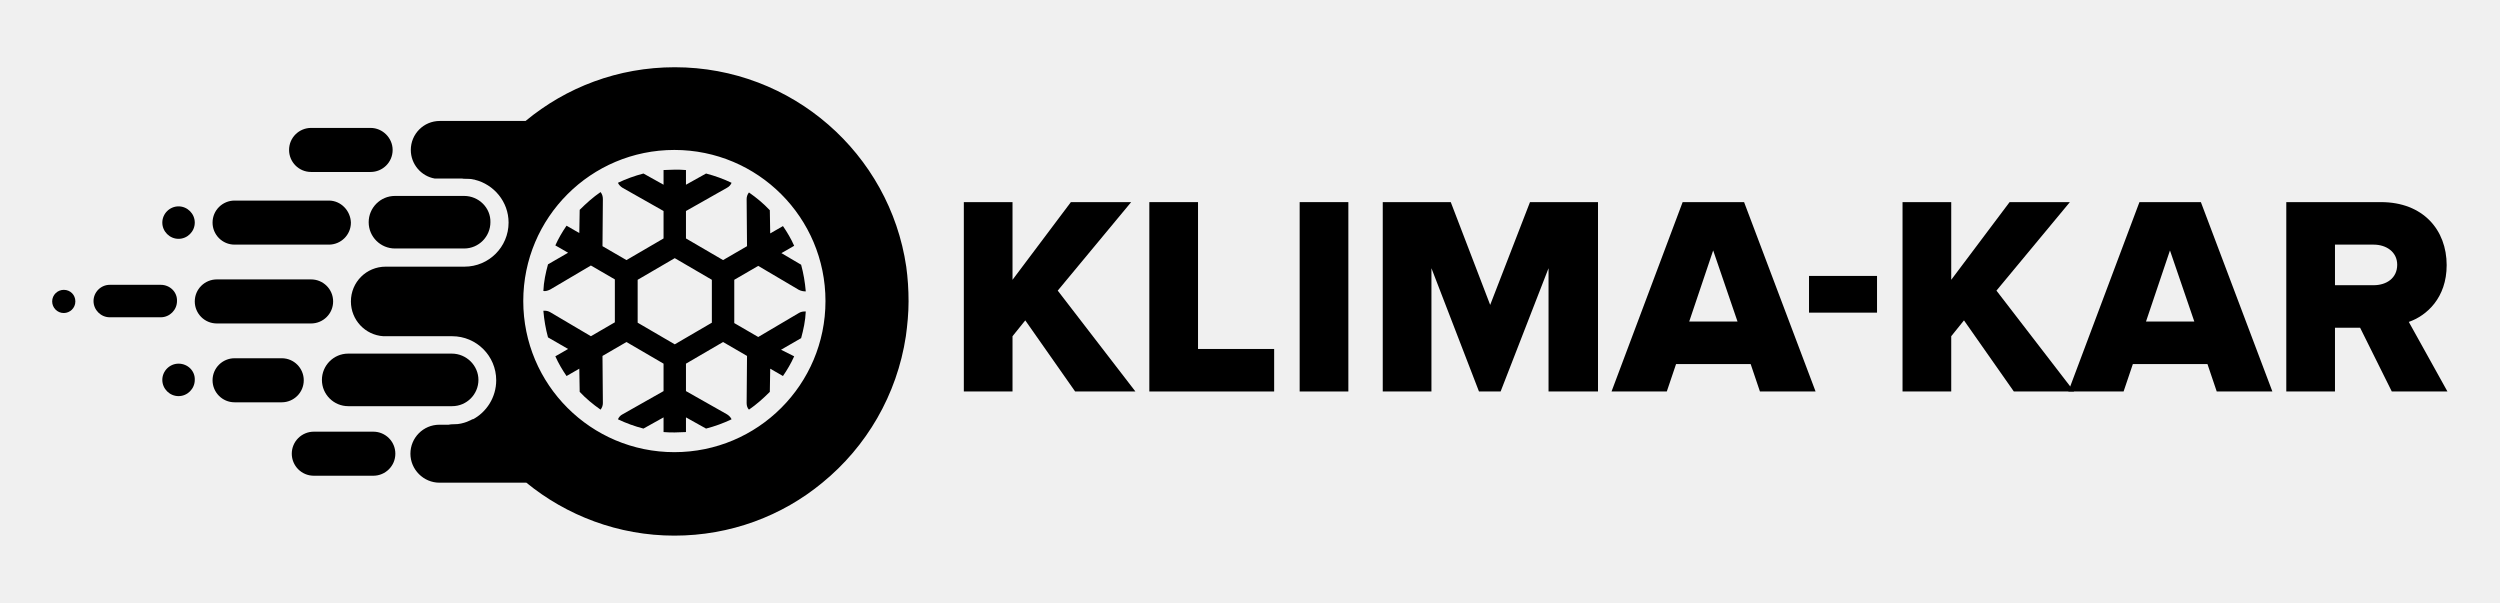
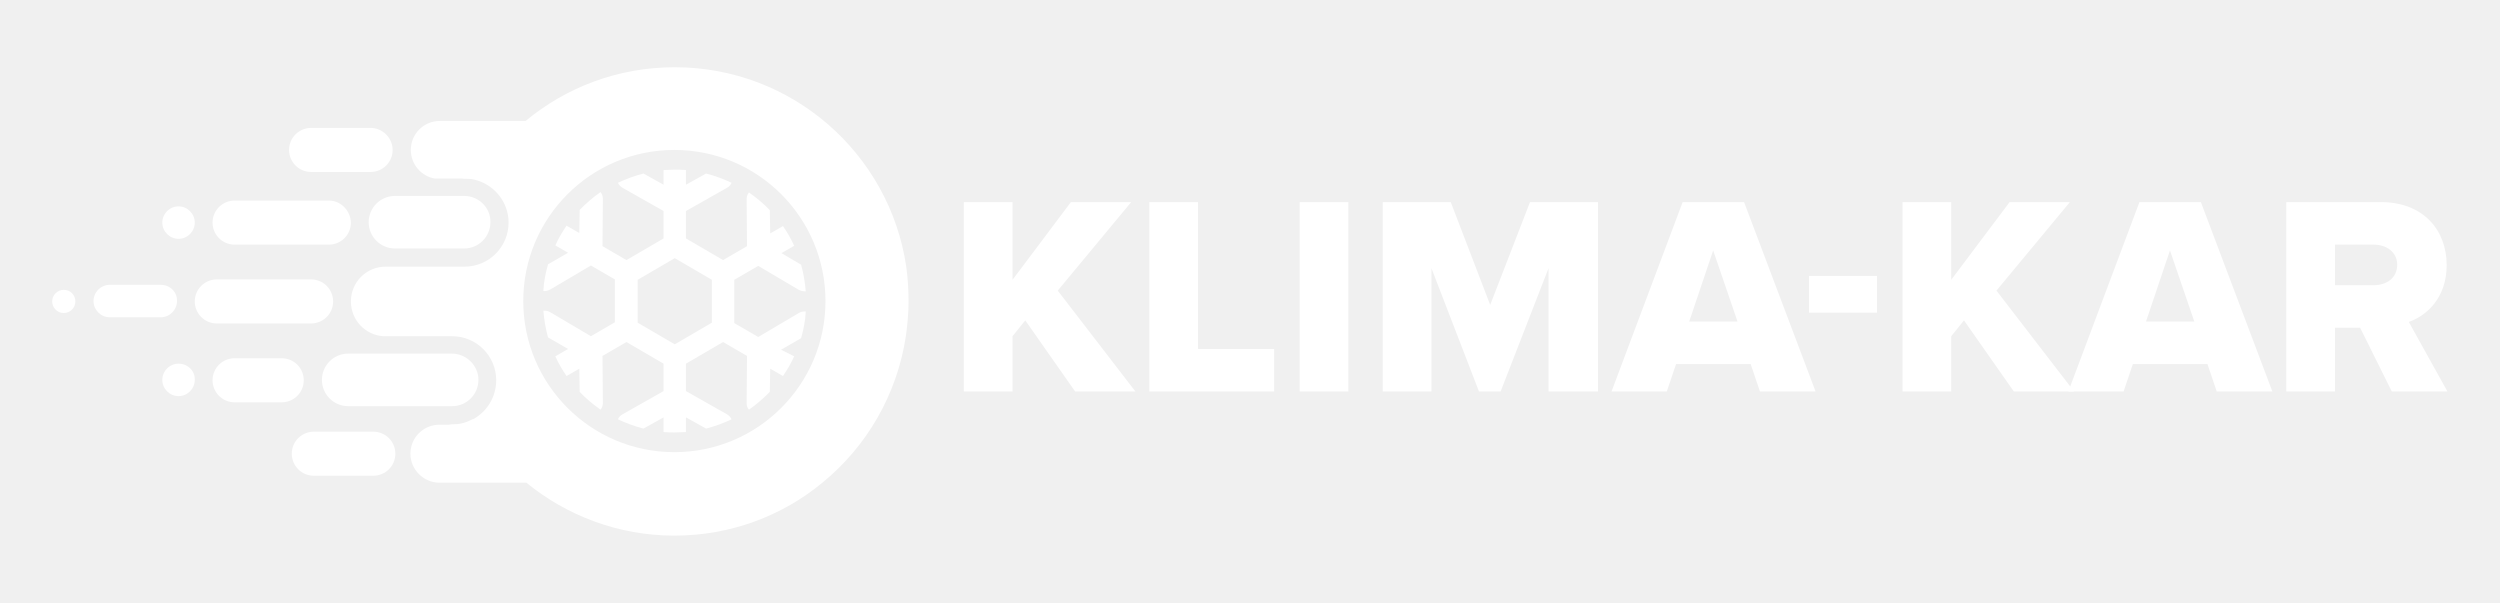
<svg xmlns="http://www.w3.org/2000/svg" version="1.1" id="Warstwa_1" x="0px" y="0px" viewBox="0 0 646.9 155.9" style="enable-background:new 0 0 646.9 155.9;" xml:space="preserve">
+   <style type="text/css">
+ 	.st0{fill:#FFFFFF;}
+ 	.st1{fill:#FFFFFF;}
+ 	.st2{fill:#FFFFFF;}
+ </style>
  <g>
    <g>
      <path class="st0" d="M278.2,101.3l-12.9-18.4l-3.3,4.1v14.3h-12.6v-49H262v20.1l15.1-20.1h15.6l-19,22.9l20.1,26.1H278.2z" />
      <path class="st0" d="M297.4,101.3v-49h12.6v38h19.7v11H297.4z" />
      <path class="st0" d="M336.3,101.3v-49h12.6v49H336.3z" />
      <path class="st0" d="M400.7,101.3V69.4l-12.4,31.9h-5.6l-12.3-31.9v31.9h-12.6v-49h17.6l10.2,26.6l10.3-26.6h17.6v49H400.7z" />
      <path class="st0" d="M455.4,101.3l-2.4-7.1h-19.3l-2.4,7.1h-14.3l18.4-49h15.9l18.5,49H455.4z M443.3,64.8l-6.2,18.4h12.5    L443.3,64.8z" />
      <path class="st0" d="M468.1,80.9v-9.5h17.6v9.5H468.1z" />
      <path class="st0" d="M521.1,101.3l-12.9-18.4l-3.3,4.1v14.3h-12.6v-49h12.6v20.1L520,52.3h15.6l-19,22.9l20.1,26.1H521.1z" />
      <path class="st0" d="M573.6,101.3l-2.4-7.1h-19.3l-2.4,7.1h-14.3l18.4-49h15.9l18.5,49H573.6z M561.5,64.8l-6.2,18.4h12.5    L561.5,64.8z" />
      <path class="st0" d="M618.9,101.3l-8.2-16.5h-6.5v16.5h-12.6v-49h24.5c10.9,0,17,7.2,17,16.3c0,8.5-5.2,13.1-9.8,14.7l10,18H618.9    z M620.3,68.5c0-3.3-2.8-5.2-6.1-5.2h-10v10.5h10C617.5,73.8,620.3,72,620.3,68.5z" />
    </g>
    <g>
      <path class="st0" d="M116.9,91.5H90.1c-3.8,0-6.8,3.1-6.8,6.8v0c0,3.8,3.1,6.8,6.8,6.8h26.9c3.8,0,6.8-3.1,6.8-6.8v0    C123.8,94.6,120.7,91.5,116.9,91.5z" />
      <path class="st0" d="M122.2,108.5c0,0-2.1,1.3-4.8,1.3c-2.7,0-2.9,1.7-2.9,1.7s3.2,0.6,4.8,0.5c1.5-0.1,3.5-0.2,3.7-0.6    c0.2-0.3,0.6-1,0.6-1s0.1-0.8,0.1-0.9s-0.7-0.7-0.7-0.7L122.2,108.5z" />
      <path class="st0" d="M120.1,50.7h-17.9c-3.8,0-6.8,3.1-6.8,6.8v0c0,3.8,3.1,6.8,6.8,6.8h17.9c3.8,0,6.8-3.1,6.8-6.8v0    C127,53.8,123.9,50.7,120.1,50.7z" />
      <path class="st1" d="M85.1,51.9H60.7c-3.1,0-5.7,2.5-5.7,5.7v0c0,3.1,2.5,5.7,5.7,5.7h24.4c3.1,0,5.7-2.5,5.7-5.7v0    C90.7,54.5,88.2,51.9,85.1,51.9z" />
      <path class="st1" d="M80.5,72.3H56.1c-3.1,0-5.7,2.5-5.7,5.7v0c0,3.1,2.5,5.7,5.7,5.7h24.4c3.1,0,5.7-2.5,5.7-5.7v0    C86.2,74.8,83.6,72.3,80.5,72.3z" />
      <path class="st2" d="M41.6,73.7H28.4c-2.3,0-4.2,1.9-4.2,4.2v0c0,2.3,1.9,4.2,4.2,4.2h13.2c2.3,0,4.2-1.9,4.2-4.2v0    C45.9,75.6,44,73.7,41.6,73.7z" />
      <path class="st1" d="M72.9,92.7H60.7c-3.1,0-5.7,2.5-5.7,5.7v0c0,3.1,2.5,5.7,5.7,5.7h12.2c3.1,0,5.7-2.5,5.7-5.7v0    C78.6,95.3,76.1,92.7,72.9,92.7z" />
      <path class="st1" d="M95.9,33.1H80.5c-3.1,0-5.7,2.5-5.7,5.7v0c0,3.1,2.5,5.7,5.7,5.7h15.4c3.1,0,5.7-2.5,5.7-5.7v0    C101.6,35.7,99,33.1,95.9,33.1z" />
      <path class="st1" d="M96.6,111.7H81.2c-3.1,0-5.7,2.5-5.7,5.7v0c0,3.1,2.5,5.7,5.7,5.7h15.4c3.1,0,5.7-2.5,5.7-5.7v0    C102.3,114.2,99.7,111.7,96.6,111.7z" />
      <path class="st0" d="M122.8,46.5c0,0-1.1-0.3-2.6-0.3c-1.4,0,0-1.1,0-1.1h3.4l0.5,0.3L122.8,46.5z" />
      <path class="st1" d="M46.2,94.1L46.2,94.1c-2.3,0-4.2,1.9-4.2,4.2v0c0,2.3,1.9,4.2,4.2,4.2h0c2.3,0,4.2-1.9,4.2-4.2v0    C50.5,96,48.6,94.1,46.2,94.1z" />
      <path class="st2" d="M16.5,75L16.5,75c-1.6,0-3,1.3-3,3v0c0,1.6,1.3,3,3,3h0c1.6,0,3-1.3,3-3v0C19.5,76.3,18.2,75,16.5,75z" />
      <path class="st1" d="M46.2,53.4L46.2,53.4c-2.3,0-4.2,1.9-4.2,4.2v0c0,2.3,1.9,4.2,4.2,4.2h0c2.3,0,4.2-1.9,4.2-4.2v0    C50.4,55.3,48.5,53.4,46.2,53.4z" />
      <path class="st0" d="M234.5,69c-4.3-29.2-29.5-51.6-59.9-51.6c-14.7,0-28.1,5.2-38.6,13.9h-22.2c-4.2,0-7.5,3.4-7.5,7.5    c0,3.7,2.7,6.8,6.2,7.4h7.7h2.8c-0.1,0.1-0.1,0.2-0.2,0.3c5,1.2,8.8,5.7,8.8,11.1c0,6.3-5.1,11.4-11.4,11.4h-5.6H99.8    c-5,0-9,4-9,9c0,4.8,3.7,8.7,8.4,9H117c6.3,0,11.4,5.1,11.4,11.4c0,4.4-2.5,8.3-6.2,10.2c0.3,0.4,0.5,0.9,0.8,1.3h-9.3    c-4.2,0-7.5,3.4-7.5,7.5s3.4,7.5,7.5,7.5h22.5c10.4,8.5,23.8,13.7,38.3,13.7c14.5,0,27.9-5.1,38.3-13.7    c11.4-9.3,19.3-22.7,21.6-37.9c0.4-2.9,0.7-6,0.7-9C235.1,74.9,234.9,71.9,234.5,69z M174.5,117c-21.6,0-39.1-17.5-39.1-39.1    s17.5-39.1,39.1-39.1s39.1,17.5,39.1,39.1S196.1,117,174.5,117z" />
      <path class="st1" d="M202.1,90.5l5.2-3c0.6-2.2,1.1-4.5,1.2-6.9c-0.1,0-0.2,0-0.3,0c-0.5,0-1,0.1-1.5,0.4l-10.5,6.2l-6.2-3.6V72.4    l6.2-3.6l10.5,6.2c0.6,0.3,1.2,0.4,1.8,0.4c-0.2-2.4-0.6-4.7-1.2-6.9l-5.1-3l3.3-1.9c-0.8-1.8-1.8-3.5-2.9-5.1l-3.3,1.9l-0.1-6    c-1.6-1.7-3.4-3.2-5.4-4.6c-0.4,0.5-0.6,1.1-0.6,1.7l0.1,12.2l-6.2,3.6l-9.6-5.6v-7.1l10.6-6c0.6-0.3,1-0.8,1.2-1.3    c-2.1-1-4.3-1.8-6.6-2.4l-5.2,2.9v-3.8c-1-0.1-2-0.1-2.9-0.1c-1,0-2,0.1-2.9,0.1v3.8l-5.2-2.9c-2.3,0.6-4.5,1.4-6.6,2.4    c0.2,0.5,0.7,1,1.2,1.3l10.6,6v7.1l-9.6,5.6l-6.2-3.6l0.1-12.2c0-0.7-0.2-1.3-0.6-1.8c-1.9,1.3-3.7,2.9-5.4,4.6l-0.1,6l-3.3-1.9    c-1.1,1.6-2.1,3.3-2.9,5.1l3.3,1.9l-5.2,3c-0.6,2.2-1.1,4.5-1.2,6.9c0.6,0.1,1.2-0.1,1.8-0.4l10.5-6.2l6.2,3.6v11.1l-6.2,3.6    l-10.5-6.2c-0.5-0.3-1-0.4-1.5-0.4c-0.1,0-0.2,0-0.3,0c0.2,2.4,0.6,4.7,1.2,6.9l5.2,3l-3.3,1.9c0.8,1.8,1.8,3.5,2.9,5.1l3.3-1.9    l0.1,6c1.6,1.7,3.4,3.2,5.4,4.6c0.4-0.5,0.6-1.1,0.6-1.7l-0.1-12.2l6.2-3.6l9.6,5.6v7.1l-10.6,6c-0.6,0.3-1,0.8-1.2,1.3    c2.1,1,4.3,1.8,6.6,2.4l5.2-2.9v3.8c1,0.1,2,0.1,2.9,0.1c1,0,2-0.1,2.9-0.1v-3.8l5.2,2.9c2.3-0.6,4.5-1.4,6.6-2.4    c-0.2-0.5-0.7-1-1.2-1.3l-10.6-6v-7.1l9.6-5.6l6.2,3.6l-0.1,12.2c0,0.7,0.2,1.3,0.6,1.7c1.9-1.3,3.7-2.9,5.4-4.6l0.1-6l3.3,1.9    c1.1-1.6,2.1-3.3,2.9-5.1L202.1,90.5z M184.2,83.5l-9.6,5.6l-9.6-5.6V72.4l9.6-5.6l9.6,5.6V83.5z" />
    </g>
  </g>
</svg>
